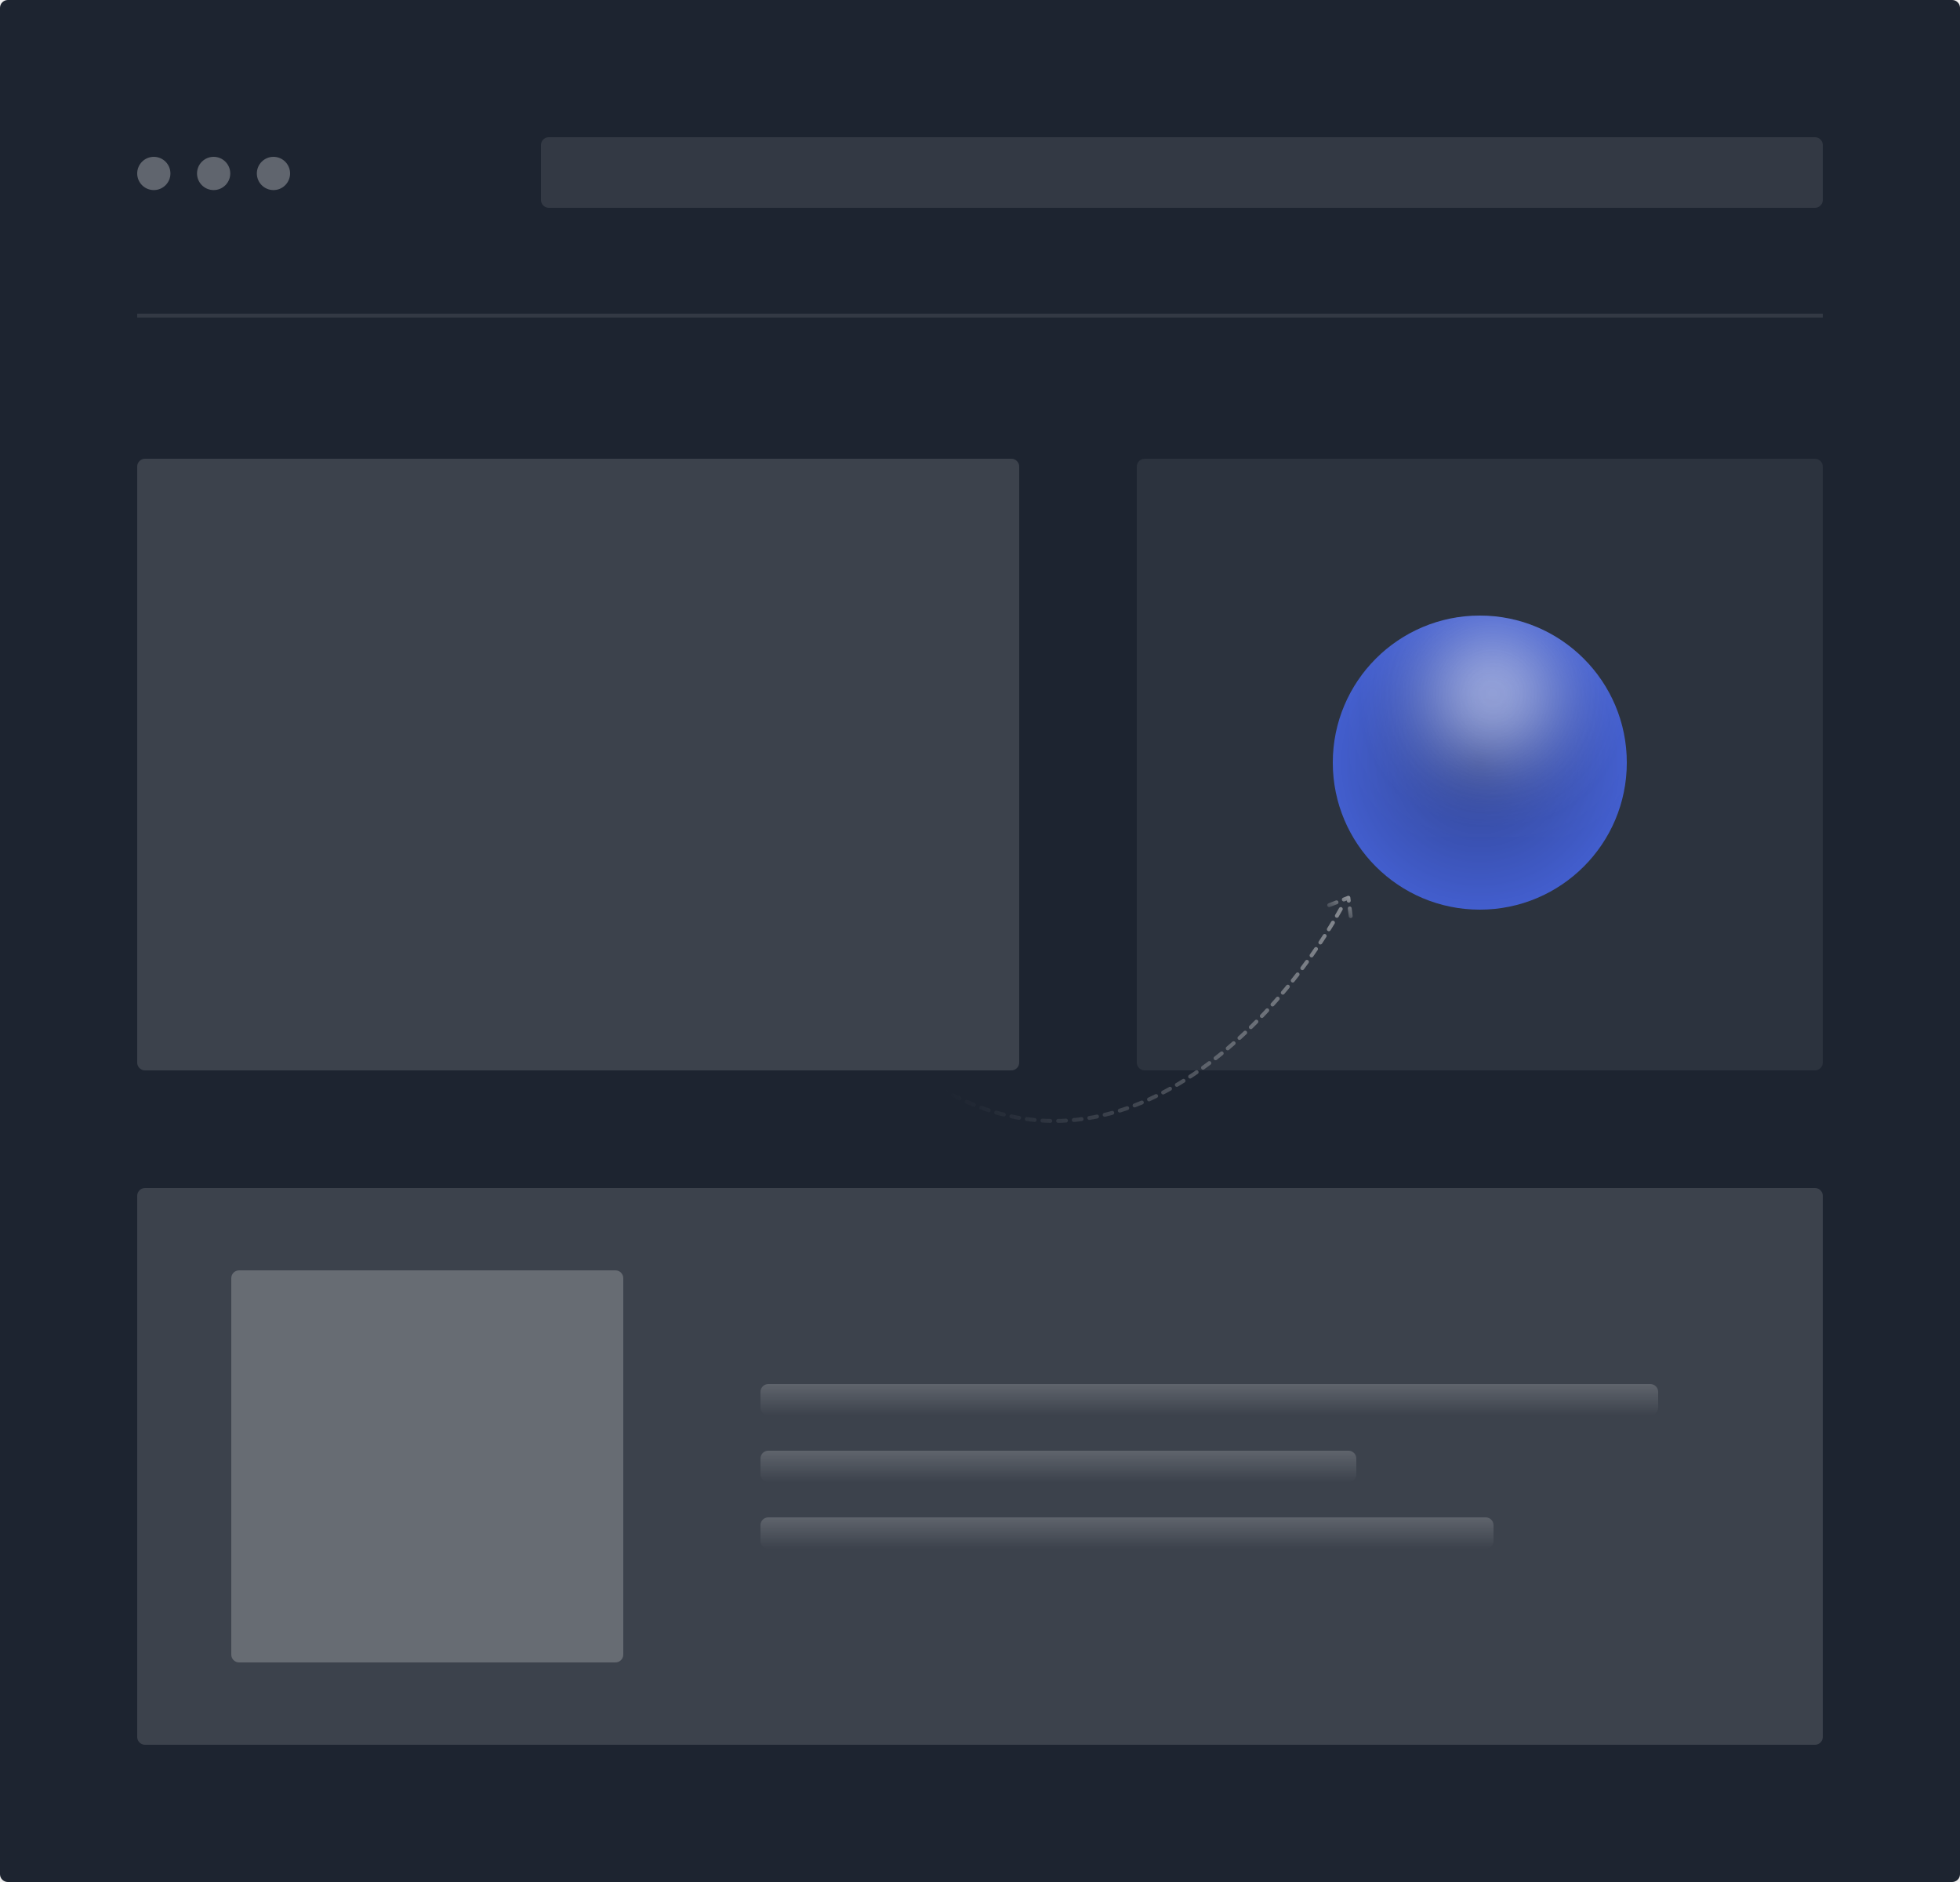
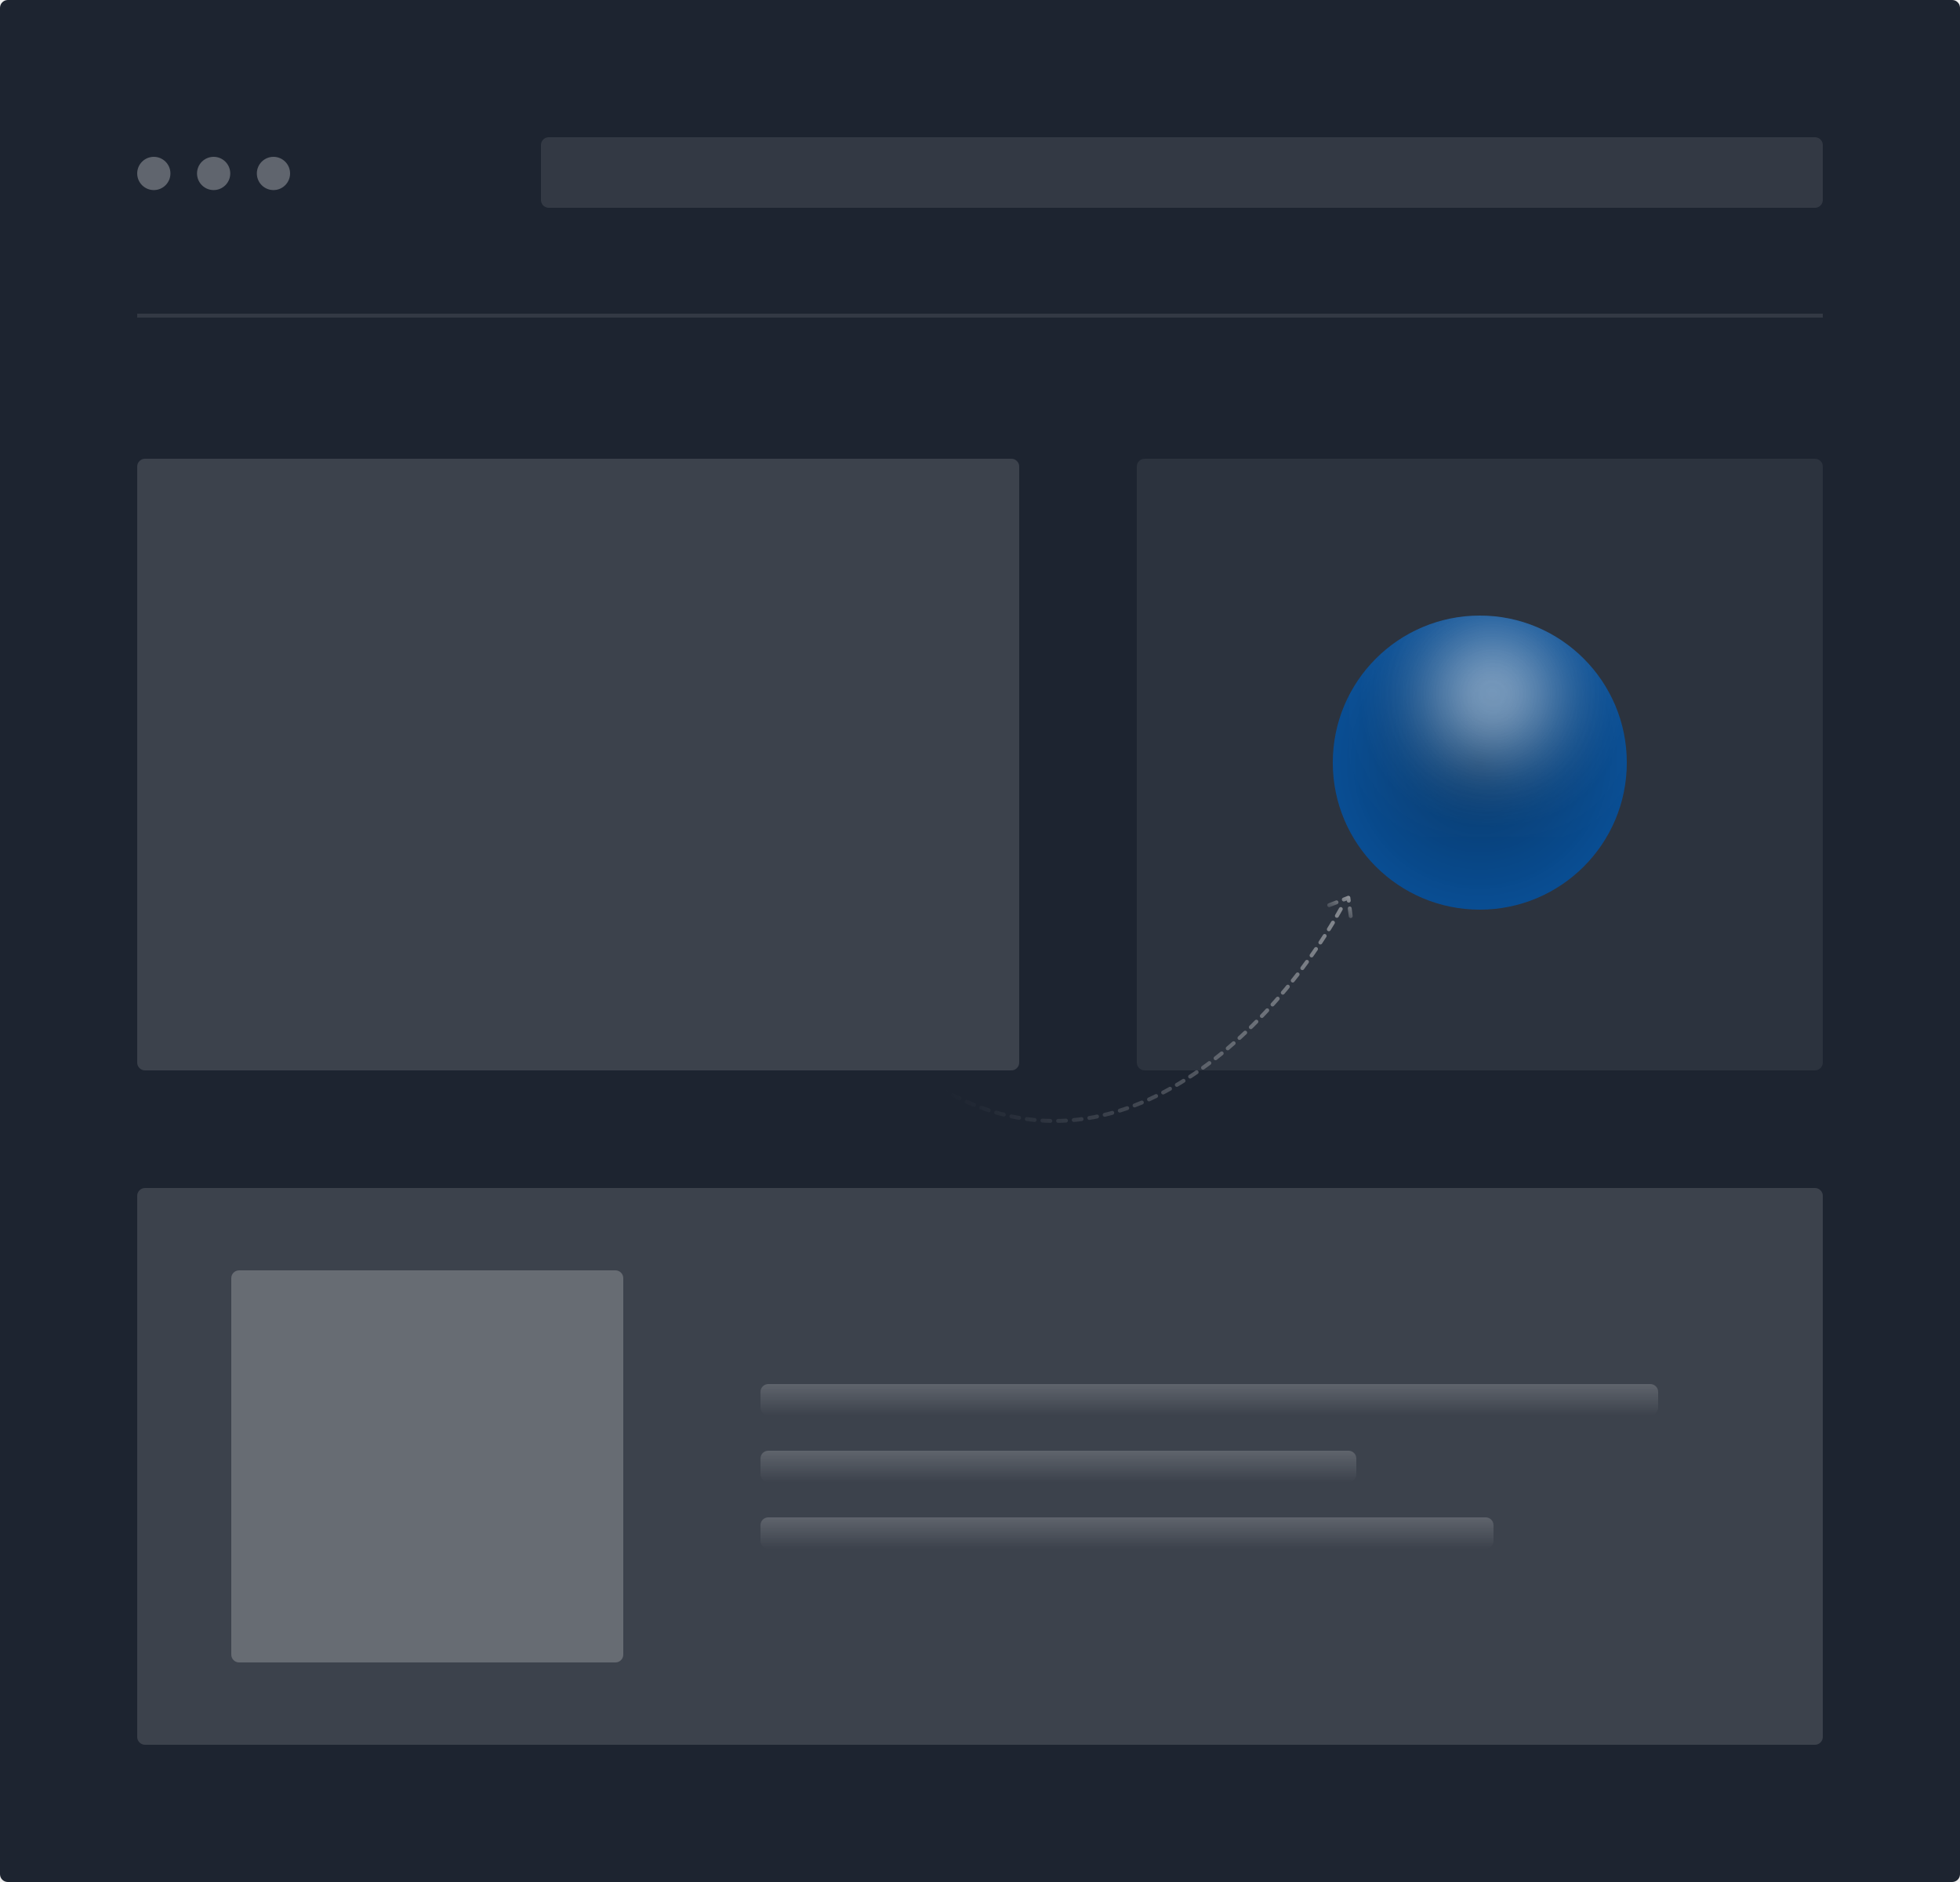
<svg xmlns="http://www.w3.org/2000/svg" width="500" height="480" viewBox="0 0 500 480" fill="none">
  <rect width="500" height="480" rx="2" fill="#1D2430" />
  <rect x="35" y="117" width="225" height="156" rx="2" fill="white" fill-opacity="0.14" />
  <line opacity="0.1" x1="35" y1="80.5" x2="465" y2="80.5" stroke="white" />
  <rect x="290" y="117" width="175" height="156" rx="2" fill="white" fill-opacity="0.07" />
  <rect x="35" y="303" width="430" height="142" rx="2" fill="white" fill-opacity="0.14" />
  <rect x="194" y="353" width="229" height="8" rx="2" fill="url(#paint0_linear_62_128)" fill-opacity="0.18" />
  <rect x="194" y="370" width="152" height="8" rx="2" fill="url(#paint1_linear_62_128)" fill-opacity="0.18" />
  <rect x="194" y="387" width="187" height="8" rx="2" fill="url(#paint2_linear_62_128)" fill-opacity="0.18" />
  <rect x="59" y="324" width="100" height="100" rx="2" fill="white" fill-opacity="0.22" />
  <rect opacity="0.1" x="138" y="35" width="327" height="18" rx="2" fill="white" />
  <circle opacity="0.3" cx="39.239" cy="44.239" r="4.239" fill="white" />
  <circle opacity="0.3" cx="54.5" cy="44.239" r="4.239" fill="white" />
  <circle opacity="0.3" cx="69.761" cy="44.239" r="4.239" fill="white" />
-   <circle opacity="0.8" cx="377.5" cy="194.5" r="37.5" fill="#4A6CF7" />
+   <circle opacity="0.8" cx="377.5" cy="194.5" r="37.5" fill="#0056ad" />
  <mask id="mask0_62_128" style="mask-type:alpha" maskUnits="userSpaceOnUse" x="340" y="157" width="75" height="75">
-     <circle opacity="0.8" cx="377.5" cy="194.5" r="37.5" fill="#4A6CF7" />
+     <circle opacity="0.8" cx="377.5" cy="194.5" r="37.5" fill="#0056ad" />
  </mask>
  <g mask="url(#mask0_62_128)">
    <circle opacity="0.8" cx="377.5" cy="194.5" r="37.5" fill="url(#paint3_radial_62_128)" />
    <g opacity="0.8" filter="url(#filter0_f_62_128)">
      <circle cx="380.809" cy="176.853" r="15.441" fill="white" />
    </g>
  </g>
  <path d="M342.034 231.847C324.964 262.749 277.939 313.186 226.394 267.718" stroke="url(#paint4_linear_62_128)" stroke-linecap="round" stroke-linejoin="round" stroke-dasharray="2 2" />
  <path d="M339.077 230.867L343.973 228.971L344.562 233.656" stroke="url(#paint5_linear_62_128)" stroke-linecap="round" stroke-linejoin="round" stroke-dasharray="2 2" />
  <defs>
    <filter id="filter0_f_62_128" x="344.368" y="140.412" width="72.882" height="72.882" filterUnits="userSpaceOnUse" color-interpolation-filters="sRGB">
      <feFlood flood-opacity="0" result="BackgroundImageFix" />
      <feBlend mode="normal" in="SourceGraphic" in2="BackgroundImageFix" result="shape" />
      <feGaussianBlur stdDeviation="10.5" result="effect1_foregroundBlur_62_128" />
    </filter>
    <linearGradient id="paint0_linear_62_128" x1="308.5" y1="353" x2="308.5" y2="361" gradientUnits="userSpaceOnUse">
      <stop stop-color="white" />
      <stop offset="1" stop-color="white" stop-opacity="0" />
    </linearGradient>
    <linearGradient id="paint1_linear_62_128" x1="270" y1="370" x2="270" y2="378" gradientUnits="userSpaceOnUse">
      <stop stop-color="white" />
      <stop offset="1" stop-color="white" stop-opacity="0" />
    </linearGradient>
    <linearGradient id="paint2_linear_62_128" x1="287.5" y1="387" x2="287.5" y2="395" gradientUnits="userSpaceOnUse">
      <stop stop-color="white" />
      <stop offset="1" stop-color="white" stop-opacity="0" />
    </linearGradient>
    <radialGradient id="paint3_radial_62_128" cx="0" cy="0" r="1" gradientUnits="userSpaceOnUse" gradientTransform="translate(377.5 194.5) rotate(90) scale(40.2574)">
      <stop stop-opacity="0.47" />
      <stop offset="1" stop-opacity="0" />
    </radialGradient>
    <linearGradient id="paint4_linear_62_128" x1="358.554" y1="226.723" x2="242.956" y2="282.349" gradientUnits="userSpaceOnUse">
      <stop stop-color="white" stop-opacity="0.48" />
      <stop offset="1" stop-color="white" stop-opacity="0" />
    </linearGradient>
    <linearGradient id="paint5_linear_62_128" x1="343.992" y1="228.548" x2="340.23" y2="234.571" gradientUnits="userSpaceOnUse">
      <stop stop-color="white" stop-opacity="0.48" />
      <stop offset="1" stop-color="white" stop-opacity="0" />
    </linearGradient>
  </defs>
</svg>
